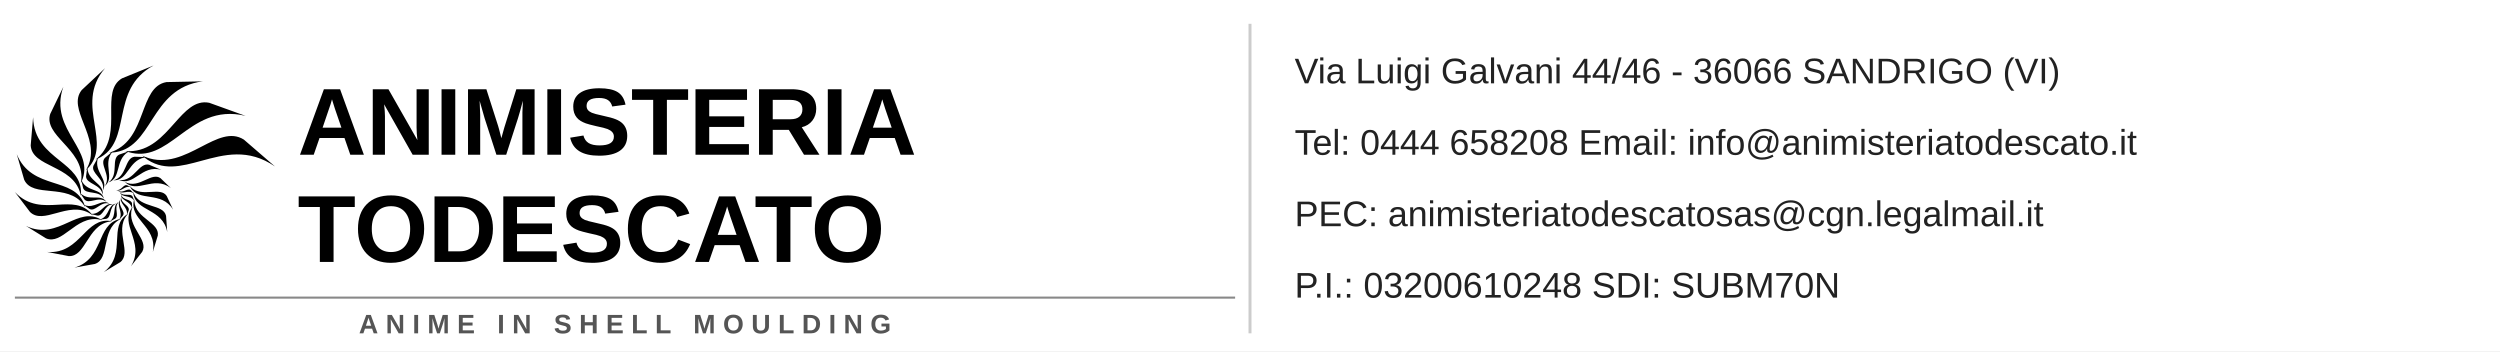
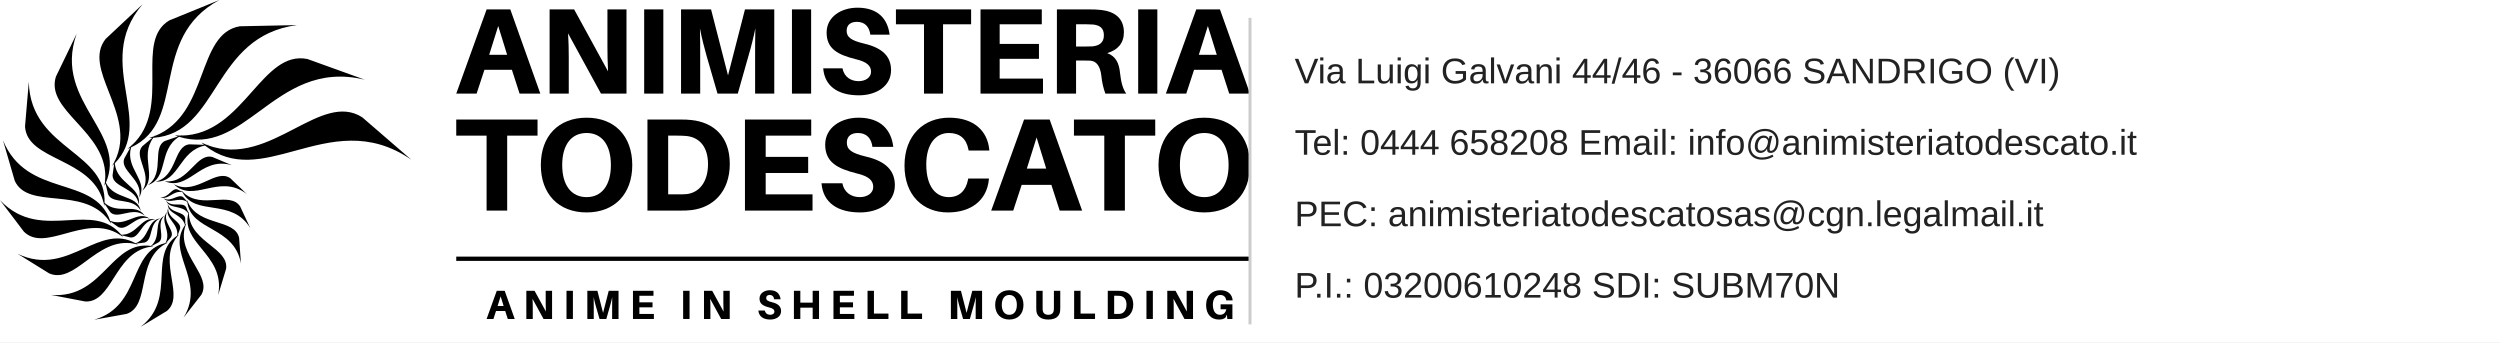
- <svg xmlns="http://www.w3.org/2000/svg" viewBox="0 0 840 118" width="100%" height="auto">
-   <rect width="840" height="118" fill="white" />
-   <g transform="translate(5,22) scale(0.843)">
+ <svg xmlns="http://www.w3.org/2000/svg" viewBox="0 0 840 115" width="100%" height="auto">
+   <rect width="840" height="115" fill="white" />
+   <g transform="scale(1.3333)">
+     <path d="M 127.316,78.375 L 127.965,80.383 L 129.715,80.383 L 127.184,73.281 L 125.188,73.281 L 122.625,80.383 L 124.344,80.383 L 125,78.375 Z M 126.164,74.68 L 126.914,77.109 L 125.402,77.109 Z M 126.164,74.68" fill="#000" fill-rule="nonzero" />
+     <path d="M 139.125,80.383 L 139.125,73.281 L 137.52,73.281 L 137.52,76.441 C 137.52,76.965 137.531,77.77 137.57,78.508 L 134.711,73.281 L 132.641,73.281 L 132.641,80.383 L 134.258,80.383 L 134.258,77.293 C 134.258,76.781 134.246,76.051 134.195,75.297 L 136.973,80.383 Z M 139.125,80.383" fill="#000" fill-rule="nonzero" />
+     <path d="M 142.762,73.281 L 144.375,73.281 L 144.375,80.383 L 142.762,80.383 Z" fill="#000" fill-rule="nonzero" />
+     <path d="M 155.875,73.281 L 153.406,73.281 L 151.977,78.848 L 150.547,73.281 L 148.012,73.281 L 148.012,80.383 L 149.629,80.383 L 149.629,77.234 C 149.629,76.543 149.629,75.617 149.609,74.887 C 149.742,75.617 149.98,76.543 150.176,77.223 L 151.09,80.383 L 152.797,80.383 L 153.695,77.223 C 153.898,76.543 154.137,75.605 154.281,74.875 C 154.262,75.605 154.262,76.543 154.262,77.234 L 154.262,80.383 L 155.875,80.383 Z M 155.875,73.281" fill="#000" fill-rule="nonzero" />
+     <path d="M 164.781,79.117 L 161.129,79.117 L 161.129,77.449 L 164.441,77.449 L 164.441,76.191 L 161.129,76.191 L 161.129,74.535 L 164.68,74.535 L 164.68,73.281 L 159.512,73.281 L 159.512,80.383 L 164.781,80.383 Z M 164.781,79.117" fill="#000" fill-rule="nonzero" />
+     <path d="M 172.156,73.281 L 173.773,73.281 L 173.773,80.383 L 172.156,80.383 Z" fill="#000" fill-rule="nonzero" />
+     <path d="M 183.895,80.383 L 183.895,73.281 L 182.289,73.281 L 182.289,76.441 C 182.289,76.965 182.297,77.77 182.34,78.508 L 179.477,73.281 L 177.41,73.281 L 177.41,80.383 L 179.023,80.383 L 179.023,77.293 C 179.023,76.781 179.016,76.051 178.965,75.297 L 181.742,80.383 Z M 183.895,80.383" fill="#000" fill-rule="nonzero" />
+     <path d="M 194.008,73.137 C 192.629,73.137 191.402,73.91 191.402,75.234 C 191.402,76.594 192.328,77.098 193.852,77.48 C 194.82,77.707 195.148,78.047 195.148,78.539 C 195.148,79.023 194.688,79.332 194.098,79.332 C 193.449,79.332 192.883,78.98 192.742,78.25 L 191.113,78.25 C 191.238,79.785 192.391,80.527 194.129,80.527 C 195.551,80.527 196.836,79.785 196.836,78.406 C 196.836,77.285 196.156,76.543 194.594,76.172 C 193.449,75.906 193.09,75.617 193.09,75.082 C 193.09,74.566 193.449,74.332 193.953,74.332 C 194.633,74.332 195.004,74.754 195.086,75.41 L 196.715,75.41 C 196.559,74.125 195.777,73.137 194.008,73.137 Z M 194.008,73.137" fill="#000" fill-rule="nonzero" />
+     <path d="M 206.402,73.281 L 204.797,73.281 L 204.797,76.266 L 201.688,76.266 L 201.688,73.281 L 200.07,73.281 L 200.07,80.383 L 201.688,80.383 L 201.688,77.531 L 204.797,77.531 L 204.797,80.383 L 206.402,80.383 Z M 206.402,73.281" fill="#000" fill-rule="nonzero" />
+     <path d="M 215.309,79.117 L 211.652,79.117 L 211.652,77.449 L 214.969,77.449 L 214.969,76.191 L 211.652,76.191 L 211.652,74.535 L 215.203,74.535 L 215.203,73.281 L 210.039,73.281 L 210.039,80.383 L 215.309,80.383 Z M 215.309,79.117" fill="#000" fill-rule="nonzero" />
+     <path d="M 223.895,79.023 L 220.238,79.023 L 220.238,73.281 L 218.625,73.281 L 218.625,80.383 L 223.895,80.383 Z M 223.895,79.023" fill="#000" fill-rule="nonzero" />
+     <path d="M 232.367,79.023 L 228.715,79.023 L 228.715,73.281 L 227.098,73.281 L 227.098,80.383 L 232.367,80.383 Z M 232.367,79.023" fill="#000" fill-rule="nonzero" />
+     <path d="M 247.492,73.281 L 245.023,73.281 L 243.59,78.848 L 242.16,73.281 L 239.629,73.281 L 239.629,80.383 L 241.246,80.383 L 241.246,77.234 C 241.246,76.543 241.246,75.617 241.223,74.887 C 241.359,75.617 241.594,76.543 241.789,77.223 L 242.707,80.383 L 244.414,80.383 L 245.309,77.223 C 245.516,76.543 245.754,75.605 245.898,74.875 C 245.875,75.605 245.875,76.543 245.875,77.234 L 245.875,80.383 L 247.492,80.383 Z M 247.492,73.281" fill="#000" fill-rule="nonzero" />
+     <path d="M 254.359,73.137 C 252.156,73.137 250.789,74.578 250.789,76.832 C 250.789,79.074 252.156,80.527 254.359,80.527 C 256.551,80.527 257.922,79.074 257.922,76.832 C 257.922,74.578 256.551,73.137 254.359,73.137 Z M 254.359,79.332 C 253.176,79.332 252.457,78.418 252.457,76.832 C 252.457,75.234 253.176,74.332 254.359,74.332 C 255.535,74.332 256.254,75.234 256.254,76.832 C 256.254,78.418 255.535,79.332 254.359,79.332 Z M 254.359,79.332" fill="#000" fill-rule="nonzero" />
+     <path d="M 267.195,73.281 L 265.59,73.281 L 265.59,77.625 C 265.59,77.82 265.59,77.953 265.57,78.098 C 265.52,78.867 265.055,79.332 264.172,79.332 C 263.285,79.332 262.824,78.867 262.762,78.098 C 262.75,77.953 262.75,77.82 262.75,77.625 L 262.75,73.281 L 261.145,73.281 L 261.145,77.387 C 261.145,77.715 261.145,77.922 261.168,78.293 C 261.258,79.488 262.094,80.527 264.172,80.527 C 266.25,80.527 267.082,79.488 267.168,78.293 C 267.195,77.922 267.195,77.715 267.195,77.387 Z M 267.195,73.281" fill="#000" fill-rule="nonzero" />
+     <path d="M 275.957,79.023 L 272.305,79.023 L 272.305,73.281 L 270.691,73.281 L 270.691,80.383 L 275.957,80.383 Z M 275.957,79.023" fill="#000" fill-rule="nonzero" />
+     <path d="M 282.621,73.32 C 282.262,73.281 282.098,73.281 281.715,73.281 L 279.164,73.281 L 279.164,80.383 L 281.703,80.383 C 282.086,80.383 282.25,80.383 282.609,80.34 C 284.258,80.145 285.586,78.93 285.586,76.738 C 285.586,74.547 284.266,73.508 282.621,73.32 Z M 282.219,79.094 C 281.984,79.117 281.797,79.117 281.5,79.117 L 280.777,79.117 L 280.777,74.535 L 281.508,74.535 C 281.809,74.535 281.992,74.547 282.23,74.566 C 283.227,74.68 283.887,75.422 283.887,76.758 C 283.887,78.129 283.219,78.98 282.219,79.094 Z M 282.219,79.094" fill="#000" fill-rule="nonzero" />
+     <path d="M 288.914,73.281 L 290.527,73.281 L 290.527,80.383 L 288.914,80.383 Z" fill="#000" fill-rule="nonzero" />
+     <path d="M 300.648,80.383 L 300.648,73.281 L 299.043,73.281 L 299.043,76.441 C 299.043,76.965 299.055,77.77 299.094,78.508 L 296.234,73.281 L 294.164,73.281 L 294.164,80.383 L 295.781,80.383 L 295.781,77.293 C 295.781,76.781 295.77,76.051 295.719,75.297 L 298.496,80.383 Z M 300.648,80.383" fill="#000" fill-rule="nonzero" />
+     <path d="M 307.598,76.688 L 307.598,77.941 L 309.039,77.941 C 308.855,78.848 308.277,79.332 307.453,79.332 C 306.445,79.332 305.645,78.559 305.645,76.781 C 305.645,75.207 306.438,74.332 307.477,74.332 C 308.34,74.332 308.844,74.773 309.008,75.598 L 309.027,75.699 L 310.633,75.699 L 310.625,75.598 C 310.48,74.195 309.473,73.137 307.496,73.137 C 305.531,73.137 303.945,74.484 303.945,76.871 C 303.945,79.188 305.23,80.527 307.168,80.527 C 307.938,80.527 308.453,80.371 308.855,80 L 309.172,79.262 L 309.297,80.383 L 310.574,80.383 L 310.574,76.688 Z M 307.598,76.688" fill="#000" fill-rule="nonzero" />
+     <path d="M 114.977,64.668 L 315,64.668 L 315,65.746 L 114.977,65.746 Z" fill="#000" fill-rule="nonzero" />
+     <path d="M 129,17.59 L 130.938,23.59 L 136.164,23.59 L 128.598,2.367 L 122.633,2.367 L 114.977,23.59 L 120.109,23.59 L 122.078,17.59 Z M 125.555,6.551 L 127.801,13.809 L 123.277,13.809 Z M 125.555,6.551" fill="#000" fill-rule="nonzero" />
+     <path d="M 157.879,23.59 L 157.879,2.367 L 153.078,2.367 L 153.078,11.809 C 153.078,13.379 153.109,15.777 153.234,17.992 L 144.684,2.367 L 138.504,2.367 L 138.504,23.59 L 143.332,23.59 L 143.332,14.363 C 143.332,12.824 143.301,10.641 143.145,8.395 L 151.449,23.59 Z M 157.879,23.59" fill="#000" fill-rule="nonzero" />
+     <path d="M 162.336,2.367 L 167.164,2.367 L 167.164,23.59 L 162.336,23.59 Z" fill="#000" fill-rule="nonzero" />
+     <path d="M 195.121,2.367 L 187.738,2.367 L 183.465,19.004 L 179.191,2.367 L 171.625,2.367 L 171.625,23.59 L 176.453,23.59 L 176.453,14.176 C 176.453,12.117 176.453,9.348 176.391,7.164 C 176.793,9.348 177.5,12.117 178.082,14.148 L 180.82,23.59 L 185.926,23.59 L 188.602,14.148 C 189.215,12.117 189.922,9.316 190.355,7.133 C 190.293,9.316 190.293,12.117 190.293,14.176 L 190.293,23.59 L 195.121,23.59 Z M 195.121,2.367" fill="#000" fill-rule="nonzero" />
+     <path d="M 199.578,2.367 L 204.41,2.367 L 204.41,23.59 L 199.578,23.59 Z" fill="#000" fill-rule="nonzero" />
+     <path d="M 216.094,1.938 C 211.973,1.938 208.312,4.242 208.312,8.211 C 208.312,12.27 211.082,13.777 215.633,14.914 C 218.523,15.594 219.508,16.605 219.508,18.082 C 219.508,19.527 218.125,20.453 216.371,20.453 C 214.434,20.453 212.742,19.406 212.312,17.223 L 207.453,17.223 C 207.82,21.805 211.266,24.02 216.465,24.02 C 220.707,24.02 224.551,21.805 224.551,17.684 C 224.551,14.332 222.523,12.117 217.848,11.008 C 214.434,10.211 213.359,9.348 213.359,7.75 C 213.359,6.211 214.434,5.504 215.941,5.504 C 217.973,5.504 219.078,6.766 219.324,8.734 L 224.184,8.734 C 223.723,4.891 221.383,1.938 216.094,1.938 Z M 216.094,1.938" fill="#000" fill-rule="nonzero" />
+     <path d="M 244.727,6.121 L 244.727,2.367 L 225.781,2.367 L 225.781,6.121 L 232.855,6.121 L 232.855,23.59 L 237.652,23.59 L 237.652,6.121 Z M 244.727,6.121" fill="#000" fill-rule="nonzero" />
+     <path d="M 262.84,19.805 L 251.922,19.805 L 251.922,14.824 L 261.824,14.824 L 261.824,11.07 L 251.922,11.07 L 251.922,6.121 L 262.535,6.121 L 262.535,2.367 L 247.094,2.367 L 247.094,23.59 L 262.84,23.59 Z M 262.84,19.805" fill="#000" fill-rule="nonzero" />
+     <path d="M 282.246,18.328 C 282,15.867 281.172,14.176 279.02,13.379 C 281.691,12.609 283.23,10.855 283.23,8.148 C 283.23,4.43 280.68,2.891 277.602,2.523 C 276.496,2.398 275.664,2.367 274.406,2.367 L 266.348,2.367 L 266.348,23.59 L 271.176,23.59 L 271.176,15.254 L 273.082,15.254 C 273.668,15.254 274.188,15.254 274.773,15.285 C 276.371,15.406 277.266,16.762 277.543,19.066 C 277.727,20.852 278.035,22.113 278.555,23.59 L 283.816,23.59 C 282.953,22.359 282.523,20.82 282.246,18.328 Z M 271.176,11.719 L 271.176,6.121 L 273.852,6.121 C 274.527,6.121 275.051,6.152 275.48,6.18 C 277.051,6.367 278.188,6.98 278.188,8.918 C 278.188,10.855 276.863,11.531 275.297,11.688 C 274.867,11.719 274.344,11.719 273.668,11.719 Z M 271.176,11.719" fill="#000" fill-rule="nonzero" />
+     <path d="M 286.828,2.367 L 291.656,2.367 L 291.656,23.59 L 286.828,23.59 Z" fill="#000" fill-rule="nonzero" />
+     <path d="M 307.836,17.59 L 309.773,23.59 L 315,23.59 L 307.434,2.367 L 301.469,2.367 L 293.809,23.59 L 298.945,23.59 L 300.914,17.59 Z M 304.391,6.551 L 306.637,13.809 L 302.113,13.809 Z M 304.391,6.551" fill="#000" fill-rule="nonzero" />
+     <path d="M 135.461,34.18 L 135.461,30.125 L 114.977,30.125 L 114.977,34.18 L 122.625,34.18 L 122.625,53.07 L 127.812,53.07 L 127.812,34.18 Z M 135.461,34.18" fill="#000" fill-rule="nonzero" />
+     <path d="M 147.832,29.66 C 140.715,29.66 136.293,34.312 136.293,41.598 C 136.293,48.848 140.715,53.535 147.832,53.535 C 154.914,53.535 159.336,48.848 159.336,41.598 C 159.336,34.312 154.914,29.66 147.832,29.66 Z M 147.832,49.676 C 144.008,49.676 141.68,46.719 141.68,41.598 C 141.68,36.441 144.008,33.516 147.832,33.516 C 151.621,33.516 153.949,36.441 153.949,41.598 C 153.949,46.719 151.621,49.676 147.832,49.676 Z M 147.832,49.676" fill="#000" fill-rule="nonzero" />
+     <path d="M 174.336,30.258 C 173.172,30.125 172.637,30.125 171.406,30.125 L 163.16,30.125 L 163.16,53.07 L 171.375,53.07 C 172.605,53.07 173.137,53.07 174.301,52.938 C 179.621,52.305 183.91,48.379 183.91,41.297 C 183.91,34.215 179.656,30.855 174.336,30.258 Z M 173.039,48.914 C 172.273,48.98 171.676,48.98 170.711,48.98 L 168.383,48.98 L 168.383,34.18 L 170.742,34.18 C 171.707,34.18 172.305,34.215 173.07,34.281 C 176.297,34.648 178.426,37.039 178.426,41.363 C 178.426,45.785 176.262,48.547 173.039,48.914 Z M 173.039,48.914" fill="#000" fill-rule="nonzero" />
+     <path d="M 204.762,48.98 L 192.957,48.98 L 192.957,43.594 L 203.664,43.594 L 203.664,39.535 L 192.957,39.535 L 192.957,34.18 L 204.43,34.18 L 204.43,30.125 L 187.734,30.125 L 187.734,53.07 L 204.762,53.07 Z M 204.762,48.98" fill="#000" fill-rule="nonzero" />
+     <path d="M 216.367,29.66 C 211.91,29.66 207.953,32.152 207.953,36.441 C 207.953,40.832 210.945,42.461 215.867,43.691 C 218.996,44.422 220.059,45.52 220.059,47.117 C 220.059,48.68 218.562,49.676 216.668,49.676 C 214.57,49.676 212.742,48.547 212.277,46.188 L 207.023,46.188 C 207.422,51.141 211.148,53.535 216.766,53.535 C 221.355,53.535 225.512,51.141 225.512,46.684 C 225.512,43.059 223.316,40.664 218.262,39.469 C 214.57,38.605 213.406,37.672 213.406,35.945 C 213.406,34.281 214.57,33.516 216.203,33.516 C 218.395,33.516 219.594,34.879 219.859,37.008 L 225.113,37.008 C 224.613,32.852 222.086,29.66 216.367,29.66 Z M 216.367,29.66" fill="#000" fill-rule="nonzero" />
+     <path d="M 239.18,29.66 C 232.863,29.66 227.941,34.016 227.941,41.73 C 227.941,49.246 232.598,53.535 238.879,53.535 C 244.699,53.535 248.656,50.508 249.191,45.32 L 249.223,44.988 L 244.004,44.988 L 243.934,45.32 C 243.402,48.047 241.773,49.676 239.082,49.676 C 235.953,49.676 233.426,47.184 233.426,41.43 C 233.426,36.344 235.789,33.516 239.113,33.516 C 241.875,33.516 243.504,34.945 244.035,37.605 L 244.102,37.938 L 249.324,37.938 L 249.289,37.605 C 248.824,33.082 245.531,29.66 239.18,29.66 Z M 239.18,29.66" fill="#000" fill-rule="nonzero" />
+     <path d="M 264.953,46.586 L 267.047,53.07 L 272.699,53.07 L 264.52,30.125 L 258.07,30.125 L 249.789,53.07 L 255.34,53.07 L 257.469,46.586 Z M 261.227,34.648 L 263.656,42.496 L 258.766,42.496 Z M 261.227,34.648" fill="#000" fill-rule="nonzero" />
+     <path d="M 291.125,34.18 L 291.125,30.125 L 270.641,30.125 L 270.641,34.18 L 278.289,34.18 L 278.289,53.07 L 283.477,53.07 L 283.477,34.18 Z M 291.125,34.18" fill="#000" fill-rule="nonzero" />
+     <path d="M 303.492,29.66 C 296.379,29.66 291.953,34.312 291.953,41.598 C 291.953,48.848 296.379,53.535 303.492,53.535 C 310.578,53.535 315,48.848 315,41.598 C 315,34.312 310.578,29.66 303.492,29.66 Z M 303.492,49.676 C 299.668,49.676 297.344,46.719 297.344,41.598 C 297.344,36.441 299.668,33.516 303.492,33.516 C 307.285,33.516 309.613,36.441 309.613,41.598 C 309.613,46.719 307.285,49.676 303.492,49.676 Z M 303.492,49.676" fill="#000" fill-rule="nonzero" />
    <path d="M 32.121,37.535 C 32.461,37.273 32.781,37.008 33.086,36.734 C 33.168,36.582 33.254,36.426 33.336,36.273 C 33.285,36.395 33.238,36.512 33.195,36.633 C 38.488,31.773 38.441,24.961 38.395,18.77 C 38.355,12.965 38.32,7.711 42.691,5.133 C 46.887,3.426 51.086,1.707 55.285,0 C 37.324,9.688 47.363,30.5 33.031,37.145 C 32.289,39.777 33.344,41.832 34.332,43.746 C 35.355,45.738 36.309,47.586 35.066,49.777 C 35.648,47.367 34.219,45.629 32.93,44.059 C 31.793,42.676 30.762,41.418 31.312,39.949 C 31.805,39.047 32.305,38.148 32.801,37.25 C 32.578,37.348 32.352,37.445 32.121,37.535 Z M 28.262,41.801 C 28.469,41.465 28.66,41.125 28.832,40.789 C 28.855,40.617 28.879,40.449 28.898,40.277 C 28.895,40.406 28.895,40.535 28.898,40.656 C 31.914,34.609 29.574,28.641 27.449,23.223 C 25.457,18.145 23.656,13.543 26.625,9.809 C 29.73,6.895 32.836,3.98 35.953,1.059 C 29.371,8.719 30.633,16.465 31.801,23.641 C 32.852,30.102 33.828,36.102 28.926,41.156 C 29.168,43.707 30.785,45.152 32.293,46.504 C 33.867,47.91 35.324,49.211 34.977,51.555 C 34.406,47.207 28.398,47.344 28.363,44.191 C 28.5,43.234 28.633,42.281 28.762,41.324 C 28.602,41.484 28.434,41.645 28.262,41.801 Z M 38.844,34.34 C 38.434,34.496 38.012,34.641 37.57,34.77 C 37.84,34.77 38.102,34.762 38.363,34.746 C 37.523,35.453 36.688,36.16 35.852,36.863 C 34.746,38.117 35.293,39.754 35.895,41.562 C 36.578,43.613 37.332,45.883 35.84,48.059 C 37.906,46.352 37.668,44.156 37.406,41.781 C 37.156,39.504 36.891,37.062 38.633,34.73 C 55.395,33.578 53.363,9.102 74.891,6.324 C 70.078,6.43 65.254,6.52 60.43,6.621 C 49.414,8.473 52.762,28.836 38.996,34.281 C 39.082,34.18 39.172,34.082 39.266,33.984 C 39.125,34.102 38.984,34.223 38.844,34.34 Z M 26.48,45.586 C 27.066,39.285 23.012,34.848 19.332,30.812 C 15.875,27.027 12.742,23.598 14.086,19.32 C 15.828,15.711 17.578,12.105 19.32,8.5 C 16.137,17.43 19.848,23.797 23.289,29.699 C 26.391,35.016 29.266,39.953 26.684,46.039 C 28.844,50.473 34.535,48.875 35.488,53.133 C 33.52,49.516 28.297,51.656 27.215,48.902 C 27.008,48.012 26.801,47.121 26.594,46.238 C 26.504,46.441 26.41,46.648 26.305,46.855 C 26.379,46.465 26.434,46.082 26.473,45.703 C 26.438,45.566 26.406,45.43 26.375,45.297 C 26.41,45.395 26.445,45.492 26.48,45.586 Z M 44.043,34.109 C 44.531,34.148 45.004,34.168 45.473,34.168 C 45.656,34.102 45.84,34.039 46.023,33.973 C 45.891,34.035 45.766,34.102 45.641,34.168 C 53.766,34.086 58.883,28.32 63.531,23.086 C 67.895,18.172 71.844,13.727 77.473,14.871 C 82.297,16.613 87.121,18.352 91.957,20.094 C 80.148,17.219 72.527,22.805 65.469,27.977 C 59.113,32.637 53.211,36.961 45.109,34.473 C 39.773,37.836 42.57,44.855 37.262,46.637 C 39.578,45.047 39.691,42.5 39.797,40.203 C 39.887,38.18 39.969,36.348 41.539,35.531 C 42.637,35.148 43.738,34.77 44.84,34.387 C 44.574,34.301 44.312,34.211 44.043,34.109 Z M 6.305,31.879 C 6.844,40.586 22.938,39.656 26.031,50.793 C 25.961,50.719 25.887,50.637 25.816,50.551 C 25.902,50.676 25.984,50.801 26.07,50.926 C 26.156,51.25 26.23,51.586 26.293,51.93 C 26.312,51.727 26.328,51.523 26.34,51.328 C 26.816,52.031 27.297,52.734 27.773,53.441 C 28.652,54.402 29.969,54.113 31.426,53.793 C 33.074,53.43 34.898,53.027 36.465,54.363 C 35.312,52.613 33.59,52.625 31.723,52.633 C 29.934,52.641 28.016,52.648 26.348,51.109 C 26.578,44.891 22.391,41.527 17.879,37.906 C 12.871,33.883 7.465,29.543 7.258,20.629 C 6.941,24.371 6.621,28.125 6.305,31.879 Z M 52.289,36.582 C 60.395,39.605 67.68,35.828 74.293,32.398 C 80.496,29.184 86.113,26.27 91.273,29.547 C 95.402,33.121 99.535,36.684 103.664,40.254 C 93.031,32.906 83.336,35.547 74.355,37.996 C 66.262,40.203 58.746,42.25 51.652,36.684 C 48.43,37.324 46.805,39.578 45.293,41.68 C 43.715,43.871 42.25,45.898 39.219,45.773 C 44.68,44.465 43.703,36.832 47.707,36.375 C 48.941,36.418 50.176,36.453 51.41,36.492 C 51.184,36.309 50.957,36.117 50.734,35.918 C 51.195,36.141 51.652,36.336 52.109,36.512 C 52.328,36.52 52.543,36.527 52.758,36.535 C 52.598,36.547 52.441,36.562 52.289,36.582 Z M 28,56.398 C 27.82,56.109 27.637,55.832 27.445,55.566 C 27.336,55.492 27.23,55.418 27.125,55.344 C 27.207,55.387 27.293,55.43 27.375,55.473 C 20.895,46.766 7.102,53 3.711,45.547 C 2.719,42.145 1.742,38.742 0.75,35.352 C 6.805,50.074 23.762,43.988 27.766,55.648 C 29.754,56.445 31.438,55.793 33.004,55.184 C 34.637,54.547 36.141,53.961 37.742,55.102 C 35.914,54.457 34.445,55.422 33.121,56.297 C 31.957,57.066 30.902,57.762 29.809,57.219 C 29.148,56.758 28.488,56.301 27.832,55.84 C 27.891,56.023 27.949,56.207 28,56.398 Z M 48.496,42.172 C 46.668,44.027 44.645,46.078 41.496,45.66 C 44.449,46.945 46.672,45.488 49.078,43.914 C 51.633,42.238 54.395,40.43 58.461,41.645 L 53.512,39.562 C 51.566,39.059 50.105,40.539 48.496,42.172 Z M 43.793,46.41 C 46.762,48.023 49.555,46.758 52.074,45.613 C 54.297,44.602 56.312,43.688 58.051,44.93 L 62.18,48.891 C 58.602,46.133 55.172,46.879 51.992,47.566 C 49.004,48.215 46.242,48.812 43.793,46.41 Z M 40.391,49.641 C 41.48,49.84 42.227,49.164 42.898,48.551 C 43.488,48.012 44.027,47.523 44.691,47.73 C 45.105,47.93 45.512,48.129 45.922,48.324 C 45.875,48.23 45.828,48.137 45.785,48.039 C 45.906,48.176 46.027,48.309 46.152,48.438 C 46.23,48.473 46.309,48.512 46.387,48.551 C 46.328,48.527 46.266,48.508 46.207,48.488 C 48.5,50.746 51.543,50.566 54.312,50.402 C 56.906,50.25 59.254,50.109 60.508,52.008 C 61.371,53.84 62.238,55.684 63.09,57.516 C 58.352,49.707 49.281,54.68 45.977,48.43 C 44.785,48.168 43.895,48.688 43.066,49.172 C 42.199,49.676 41.398,50.145 40.391,49.641 Z M 44.074,49.82 C 43.176,50.176 42.18,50.566 41.176,49.949 C 41.984,50.828 42.957,50.672 44.008,50.5 C 45.023,50.336 46.109,50.16 47.195,50.891 C 48.105,58.348 58.984,56.863 60.723,66.402 C 60.574,64.25 60.418,62.102 60.258,59.949 C 59.18,55.09 50.18,57.043 47.414,51.055 C 47.453,51.086 47.496,51.121 47.535,51.156 C 47.488,51.102 47.438,51.047 47.387,50.992 C 47.301,50.805 47.223,50.609 47.148,50.402 C 47.156,50.531 47.168,50.652 47.18,50.773 C 46.844,50.414 46.508,50.059 46.172,49.699 C 45.59,49.227 44.871,49.512 44.074,49.82 Z M 31.004,59.734 C 30.754,59.543 30.504,59.363 30.25,59.199 C 30.129,59.172 30.004,59.141 29.879,59.109 C 29.973,59.121 30.066,59.133 30.156,59.141 C 25.707,56.312 20.891,57.641 16.512,58.848 C 12.406,59.98 8.691,61.004 6.031,58.391 C 4.016,55.738 2.016,53.09 0,50.438 C 5.402,56.168 11.512,55.82 17.176,55.5 C 22.281,55.211 27.023,54.945 30.551,59.16 C 32.555,59.191 33.805,58.051 34.977,56.988 C 36.195,55.883 37.324,54.855 39.117,55.32 C 37.297,55.367 36.332,56.711 35.465,57.926 C 34.703,58.992 34.012,59.961 32.871,59.848 C 32.133,59.664 31.406,59.484 30.672,59.305 C 30.785,59.441 30.895,59.586 31.004,59.734 Z M 44.766,51.535 C 43.738,51.543 42.598,51.551 41.836,50.551 C 42.754,52.875 45.832,51.461 47.453,53.777 C 46.543,57.449 48.609,59.98 50.84,62.711 C 53.316,65.742 55.988,69.016 54.977,74.355 C 55.637,72.16 56.309,69.961 56.969,67.766 C 57.348,65.223 55.27,63.566 52.973,61.734 C 50.527,59.781 47.836,57.633 47.605,54.012 C 47.637,54.062 47.668,54.117 47.695,54.172 C 47.664,54.09 47.633,54.012 47.602,53.934 C 47.59,53.723 47.586,53.504 47.594,53.281 C 47.555,53.406 47.52,53.527 47.488,53.648 C 47.293,53.168 47.094,52.688 46.898,52.203 C 46.496,51.52 45.672,51.527 44.766,51.535 Z M 42.27,51.406 C 42.984,53.816 46.363,53.203 46.672,54.977 C 46.68,55.523 46.695,56.07 46.707,56.625 C 46.781,56.52 46.863,56.414 46.945,56.309 C 46.859,56.52 46.781,56.73 46.711,56.938 C 46.715,57.039 46.715,57.141 46.719,57.242 C 46.707,57.168 46.695,57.098 46.684,57.027 C 45.527,60.719 47.387,63.883 49.074,66.758 C 50.656,69.453 52.09,71.891 50.746,74.273 C 49.242,76.199 47.754,78.133 46.25,80.055 C 49.281,75.137 47.875,70.867 46.57,66.914 C 45.395,63.352 44.305,60.043 46.621,56.742 C 45.875,53.828 42.301,54.062 42.27,51.406 Z M 42.383,52.406 C 42.273,53.82 43.234,54.676 44.105,55.449 C 44.871,56.129 45.566,56.75 45.387,57.629 C 45.184,58.184 44.984,58.742 44.781,59.301 C 44.898,59.223 45.023,59.148 45.148,59.074 C 44.977,59.254 44.816,59.438 44.664,59.625 C 44.633,59.715 44.602,59.805 44.566,59.895 C 44.582,59.824 44.598,59.758 44.613,59.691 C 42.062,62.91 42.699,66.758 43.273,70.254 C 43.816,73.539 44.309,76.508 42.062,78.359 C 39.844,79.703 37.617,81.043 35.398,82.387 C 40.289,78.656 40.516,73.883 40.73,69.457 C 40.922,65.473 41.102,61.773 44.66,59.379 C 44.852,57.824 44.07,56.758 43.34,55.762 C 42.578,54.727 41.875,53.766 42.383,52.406 Z M 42.648,57.137 C 42.078,56.039 41.445,54.82 42.098,53.453 C 41.078,54.605 41.41,55.828 41.77,57.148 C 42.117,58.418 42.484,59.777 41.703,61.25 C 32.32,63.398 35.672,77.078 23.734,80.578 L 31.891,79.109 C 37.961,77.086 34.242,65.863 41.535,61.543 C 41.5,61.602 41.457,61.664 41.414,61.727 C 41.48,61.648 41.547,61.574 41.609,61.496 C 41.832,61.371 42.062,61.25 42.305,61.133 C 42.148,61.16 42,61.188 41.852,61.219 C 42.266,60.742 42.676,60.27 43.09,59.789 C 43.605,58.984 43.148,58.109 42.648,57.137 Z M 41.414,54.387 C 40.246,55.492 40.41,56.945 40.559,58.254 C 40.691,59.406 40.809,60.453 39.992,61.055 C 39.406,61.375 38.809,61.688 38.219,62.004 C 38.375,62.027 38.535,62.055 38.695,62.09 C 38.414,62.109 38.141,62.145 37.875,62.188 C 37.781,62.238 37.688,62.289 37.594,62.34 C 37.66,62.293 37.723,62.246 37.785,62.203 C 33.195,62.98 30.816,66.699 28.656,70.078 C 26.629,73.25 24.793,76.121 21.504,75.98 C 18.613,75.426 15.723,74.879 12.844,74.32 C 19.781,74.883 23.59,71.039 27.121,67.48 C 30.301,64.273 33.25,61.293 38.059,61.98 C 40.785,59.602 38.57,55.867 41.414,54.387 Z M 36.434,61.121 C 38.652,60.508 37.422,56.273 40.391,55.047 C 37.012,55.434 37.773,59.98 34.168,61.305 C 29.652,58.797 25.586,60.625 21.203,62.598 C 16.34,64.789 11.09,67.152 4.414,63.945 C 7.078,65.594 9.727,67.242 12.391,68.895 C 15.605,70.289 18.523,68.137 21.746,65.762 C 25.18,63.23 28.957,60.445 33.809,61.422 C 33.727,61.445 33.641,61.465 33.555,61.484 C 33.672,61.473 33.789,61.457 33.906,61.441 C 34.188,61.5 34.473,61.57 34.758,61.656 C 34.613,61.562 34.465,61.473 34.316,61.391 C 35.023,61.301 35.73,61.215 36.434,61.121 Z M 36.434,61.121" fill="#000" fill-rule="evenodd" />
  </g>
-   <text x="100" y="52" font-family="'Arial Black',Arial,sans-serif" font-size="32" font-weight="900" fill="#000">ANIMISTERIA</text>
-   <text x="100" y="88" font-family="'Arial Black',Arial,sans-serif" font-size="32" font-weight="900" fill="#000">TODESCATO</text>
-   <line x1="5" y1="100" x2="415" y2="100" stroke="#888" stroke-width="0.7" />
-   <text x="210" y="112" font-family="Arial,sans-serif" font-size="9" font-weight="bold" letter-spacing="2.5" fill="#555" text-anchor="middle">ANIME IN SHELL MOULDING</text>
-   <line x1="420" y1="8" x2="420" y2="112" stroke="#ccc" stroke-width="1" />
+   <line x1="420" y1="6" x2="420" y2="109" stroke="#ccc" stroke-width="1" />
  <text x="435" y="28" font-family="Arial,sans-serif" font-size="12" fill="#222">Via Luigi Galvani 44/46 - 36066 SANDRIGO (VI)</text>
  <text x="435" y="52" font-family="Arial,sans-serif" font-size="12" fill="#222">Tel: 0444 658208   Email: info@animisteriatodescato.it</text>
  <text x="435" y="76" font-family="Arial,sans-serif" font-size="12" fill="#222">PEC: animisteriatodescatosas@cgn.legalmail.it</text>
  <text x="435" y="100" font-family="Arial,sans-serif" font-size="12" fill="#222">P.I.: 03200610248   SDI: SUBM70N</text>
</svg>
